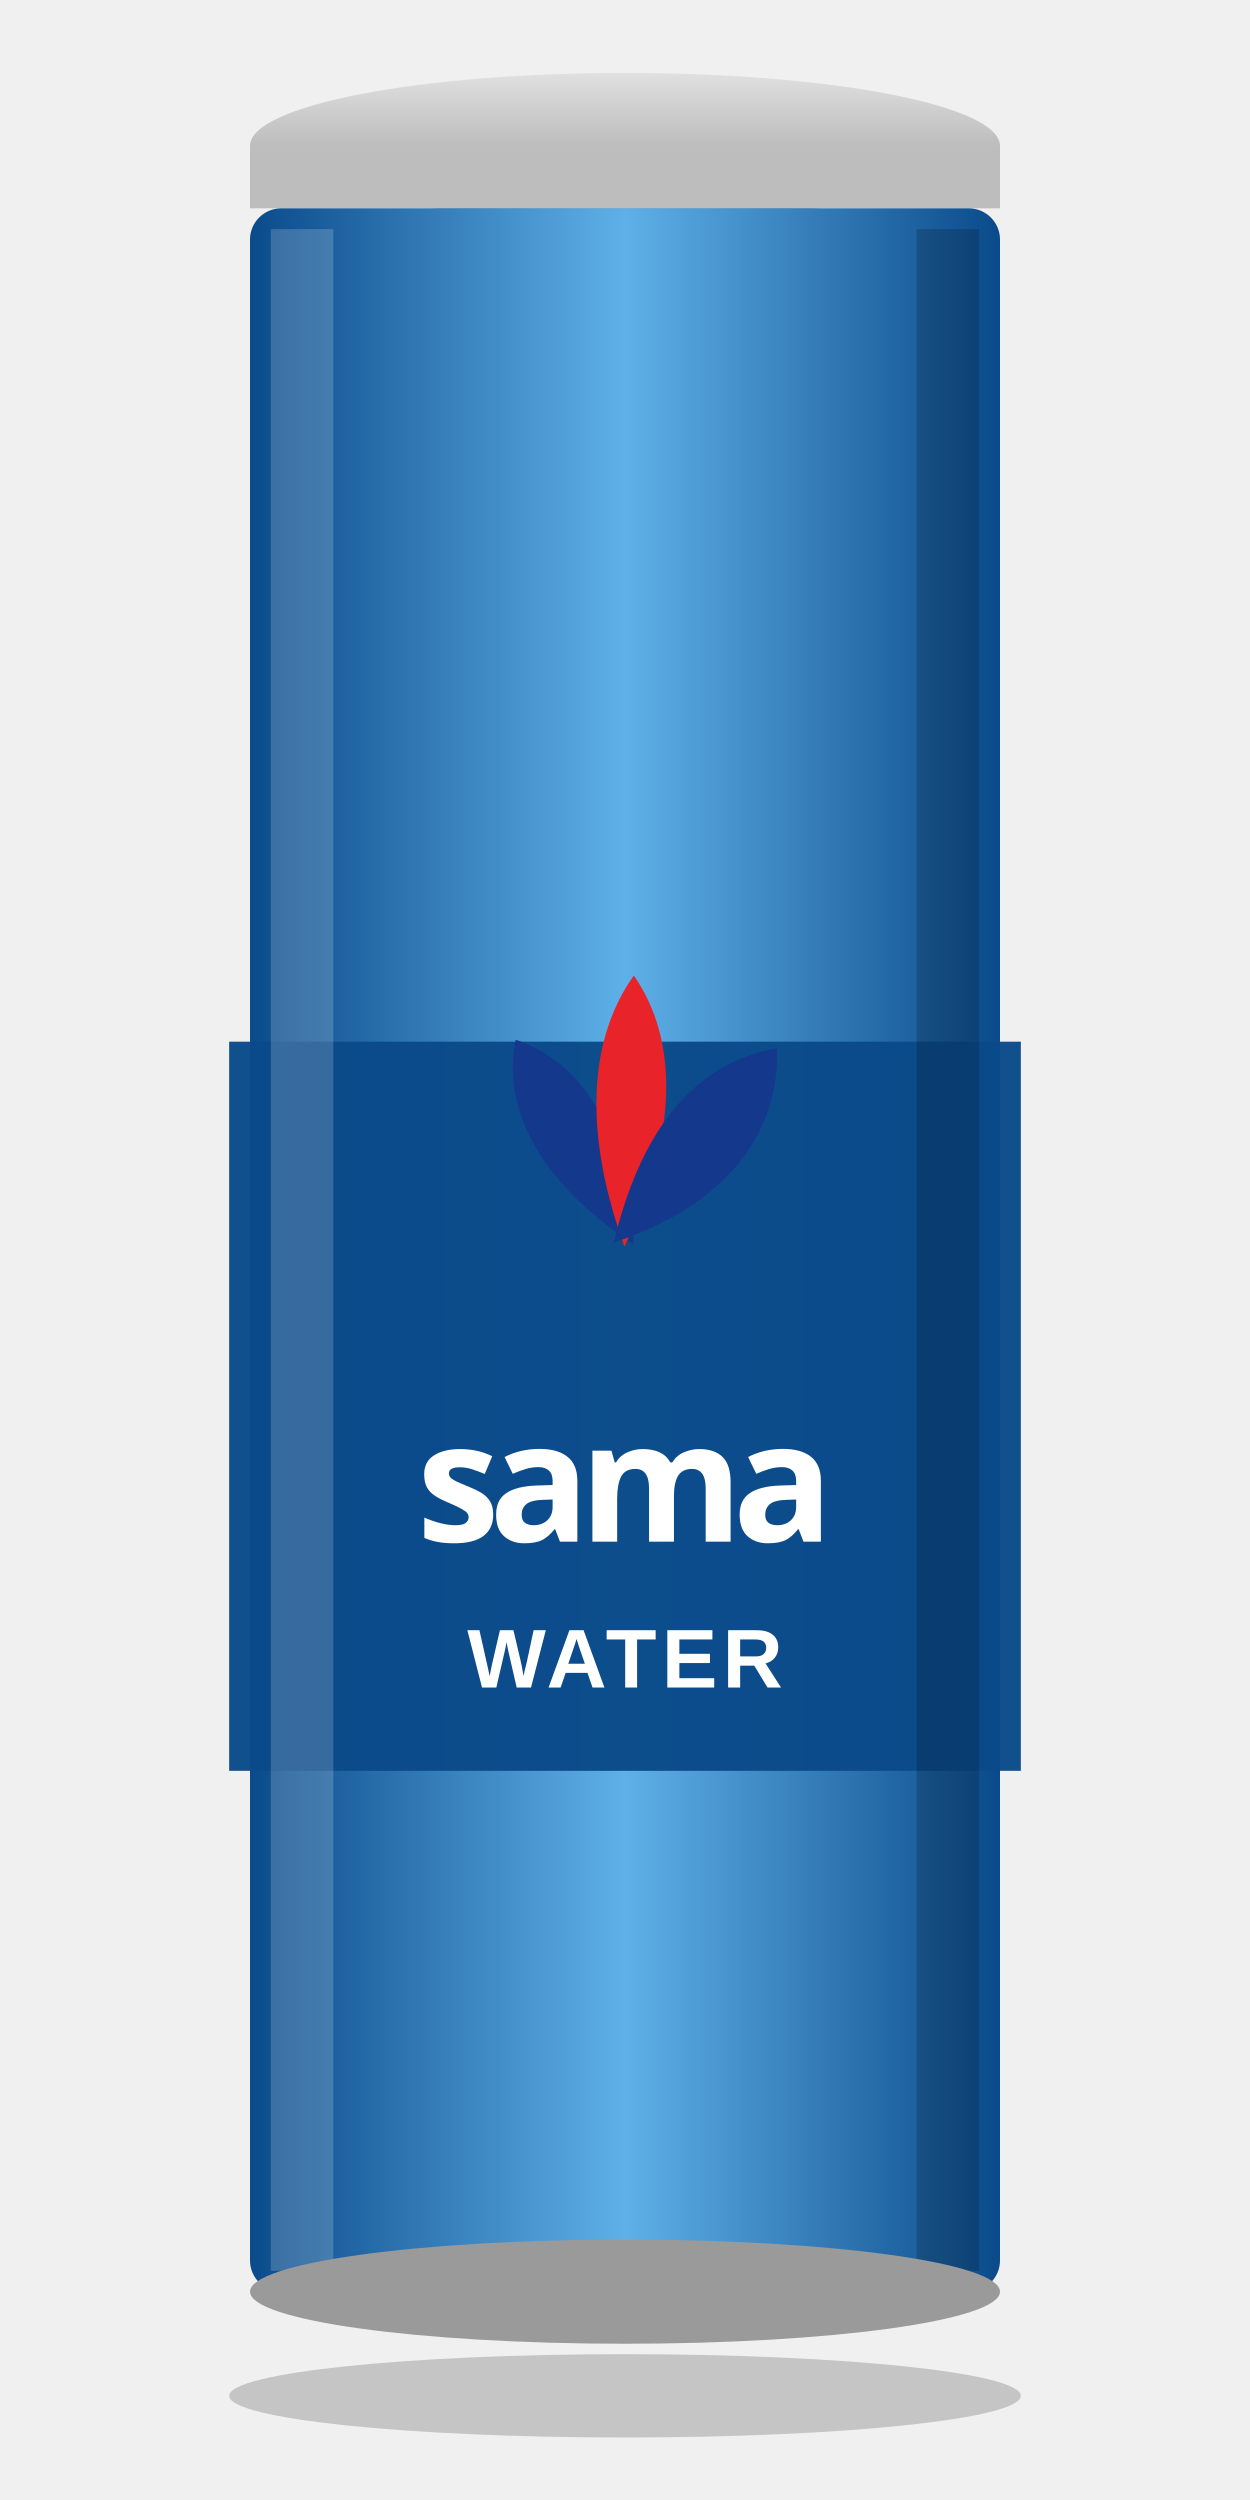
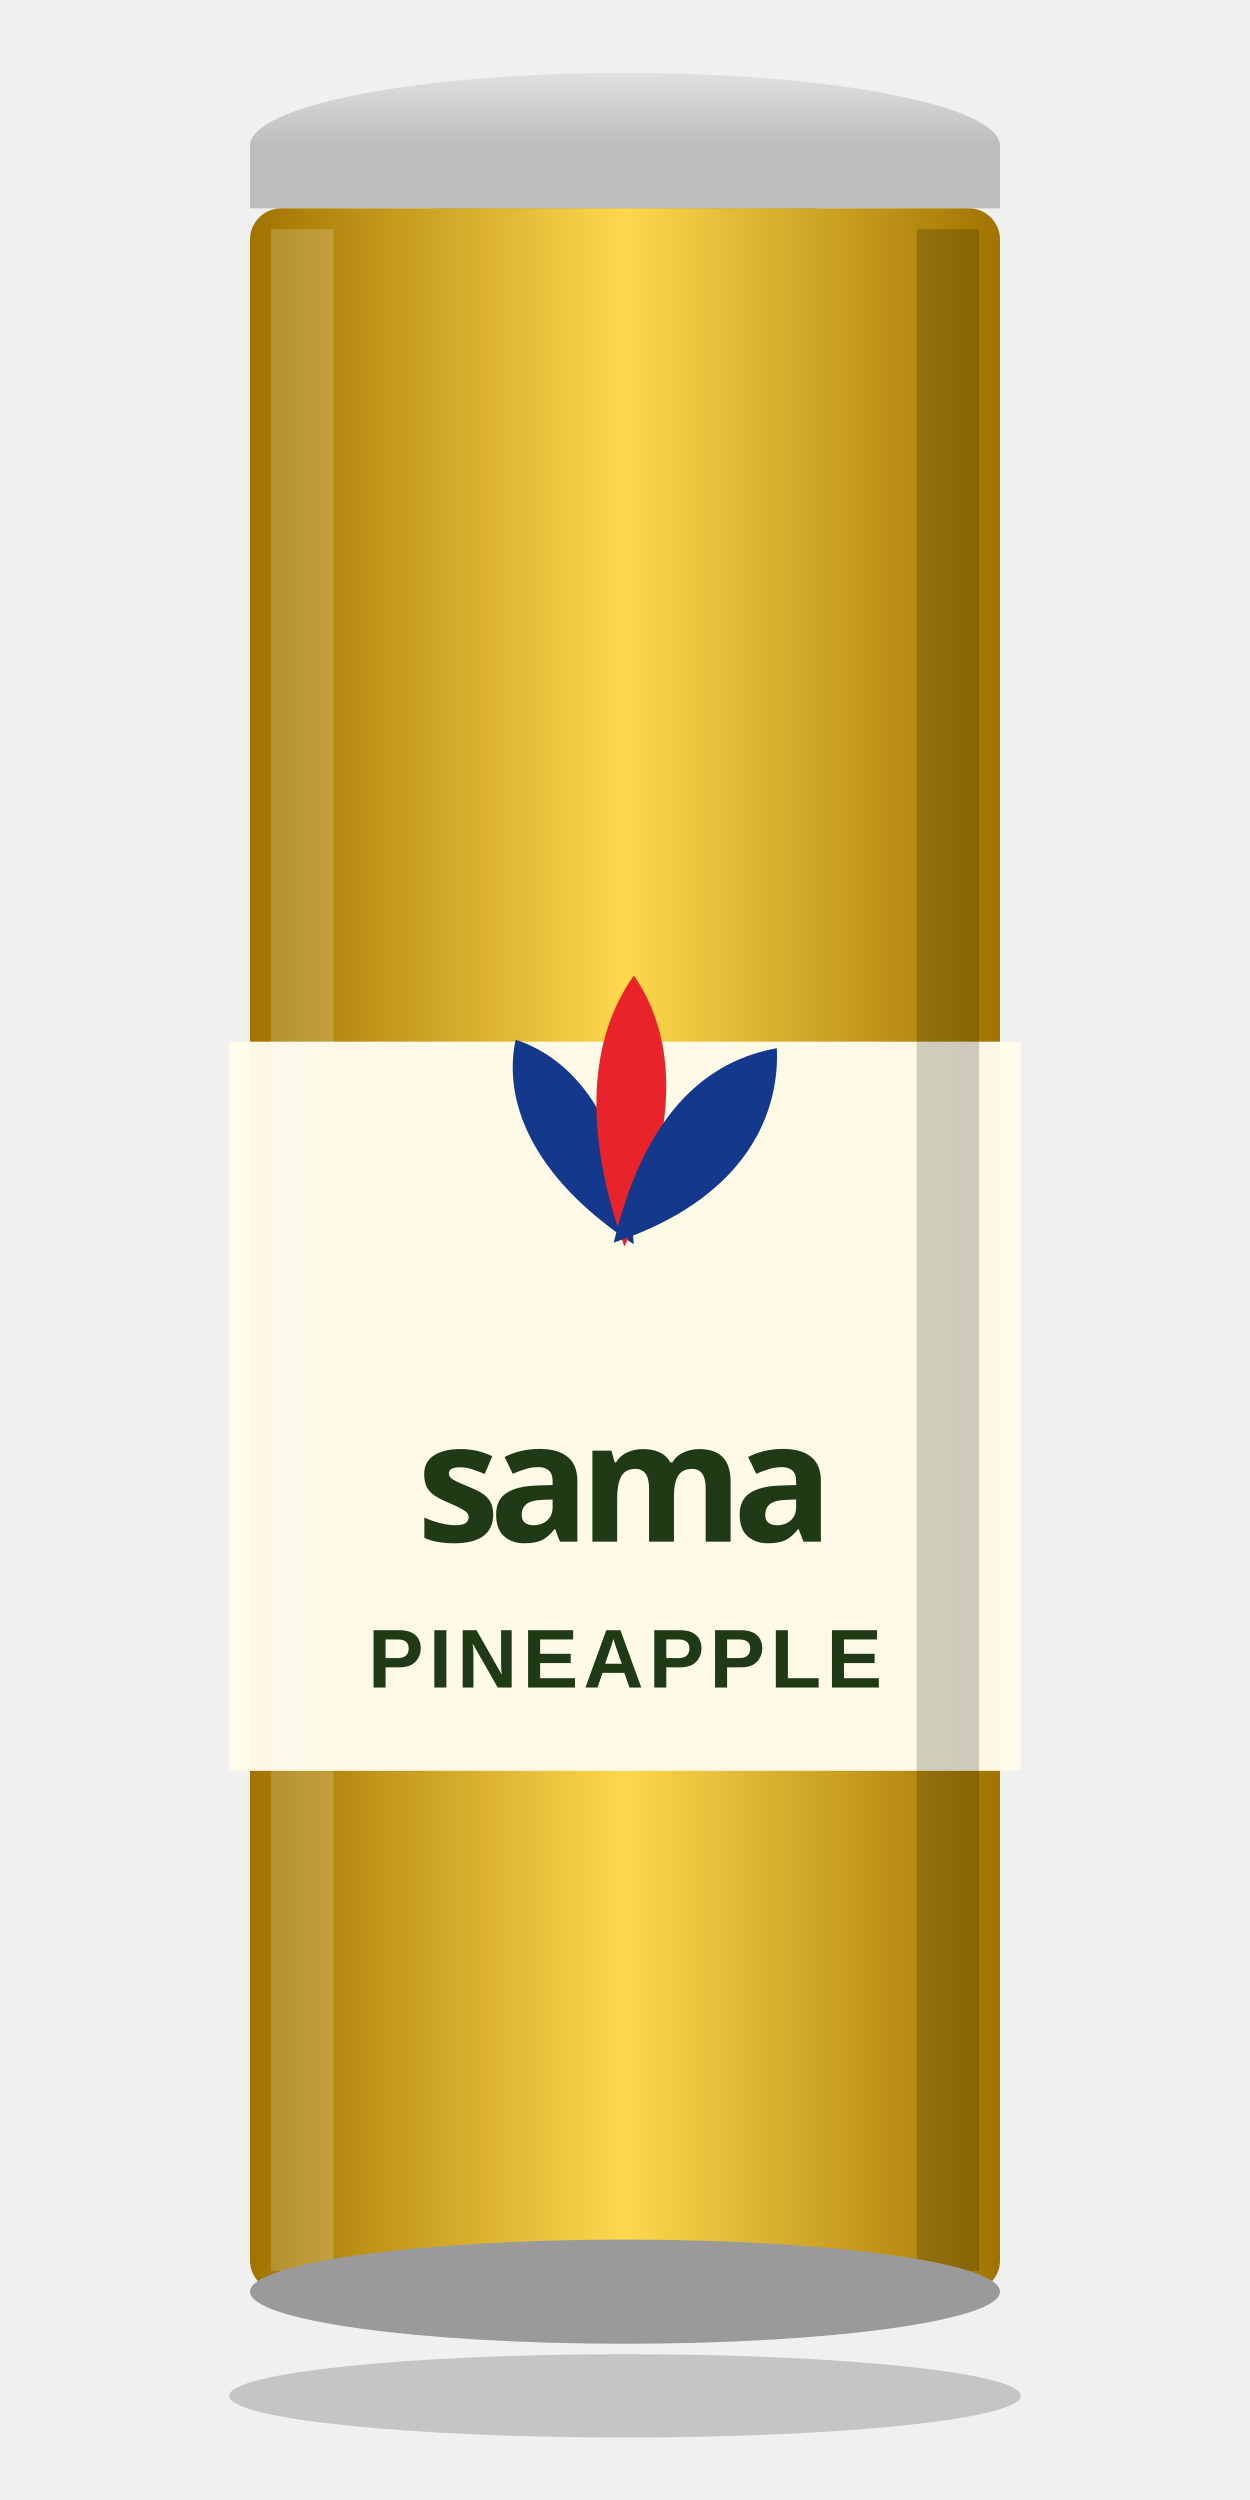
- <svg xmlns="http://www.w3.org/2000/svg" viewBox="0 0 120 240" role="img" aria-label="WATER">
+ <svg xmlns="http://www.w3.org/2000/svg" viewBox="0 0 120 240" role="img" aria-label="PINEAPPLE">
  <defs>
    <linearGradient id="body" x1="0" x2="1" y1="0" y2="0">
-       <stop offset="0" stop-color="#0a4a8a" />
-       <stop offset="0.5" stop-color="#5fb0e8" />
-       <stop offset="1" stop-color="#0a4a8a" />
+       <stop offset="0" stop-color="#a07300" />
+       <stop offset="0.5" stop-color="#ffd84d" />
+       <stop offset="1" stop-color="#a07300" />
    </linearGradient>
    <linearGradient id="top" x1="0" x2="0" y1="0" y2="1">
      <stop offset="0" stop-color="#e0e0e0" />
      <stop offset="1" stop-color="#9a9a9a" />
    </linearGradient>
  </defs>
  <ellipse cx="60" cy="230" rx="38" ry="4" fill="#000" opacity="0.18" />
  <ellipse cx="60" cy="14" rx="36" ry="7" fill="url(#top)" />
  <rect x="24" y="14" width="72" height="6" fill="#bdbdbd" />
  <rect x="24" y="20" width="72" height="200" rx="3" fill="url(#body)" />
-   <rect x="22" y="100" width="76" height="70" fill="#0a4a8a" opacity="0.97" />
+   <rect x="22" y="100" width="76" height="70" fill="#fffceb" opacity="0.97" />
  <rect x="26" y="22" width="6" height="196" fill="#ffffff" opacity="0.18" />
  <rect x="88" y="22" width="6" height="196" fill="#000000" opacity="0.18" />
  <g transform="translate(60,118)">
    <path transform="rotate(-30) scale(0.42)" d="M0,4 C-13,-22 -9,-40 0,-50 C9,-40 13,-22 0,4 Z" fill="#13388c" />
    <path transform="rotate(2) scale(0.42)" d="M0,4 C-12,-26 -8,-46 0,-58 C9,-46 13,-26 0,4 Z" fill="#e8232a" />
    <path transform="rotate(40) scale(0.42)" d="M0,4 C-14,-24 -10,-42 0,-54 C11,-42 16,-22 0,4 Z" fill="#13388c" />
  </g>
-   <text x="60" y="148" text-anchor="middle" font-family="Verdana, Tahoma, sans-serif" font-size="16" font-weight="800" fill="#ffffff" letter-spacing="-1">sama</text>
-   <text x="60" y="162" text-anchor="middle" font-family="Arial, sans-serif" font-size="8" font-weight="700" fill="#ffffff" letter-spacing="0.5">WATER</text>
+   <text x="60" y="148" text-anchor="middle" font-family="Verdana, Tahoma, sans-serif" font-size="16" font-weight="800" fill="#1f3a14" letter-spacing="-1">sama</text>
+   <text x="60" y="162" text-anchor="middle" font-family="Arial, sans-serif" font-size="8" font-weight="700" fill="#1f3a14" letter-spacing="0.5">PINEAPPLE</text>
  <ellipse cx="60" cy="220" rx="36" ry="5" fill="#9a9a9a" />
</svg>
